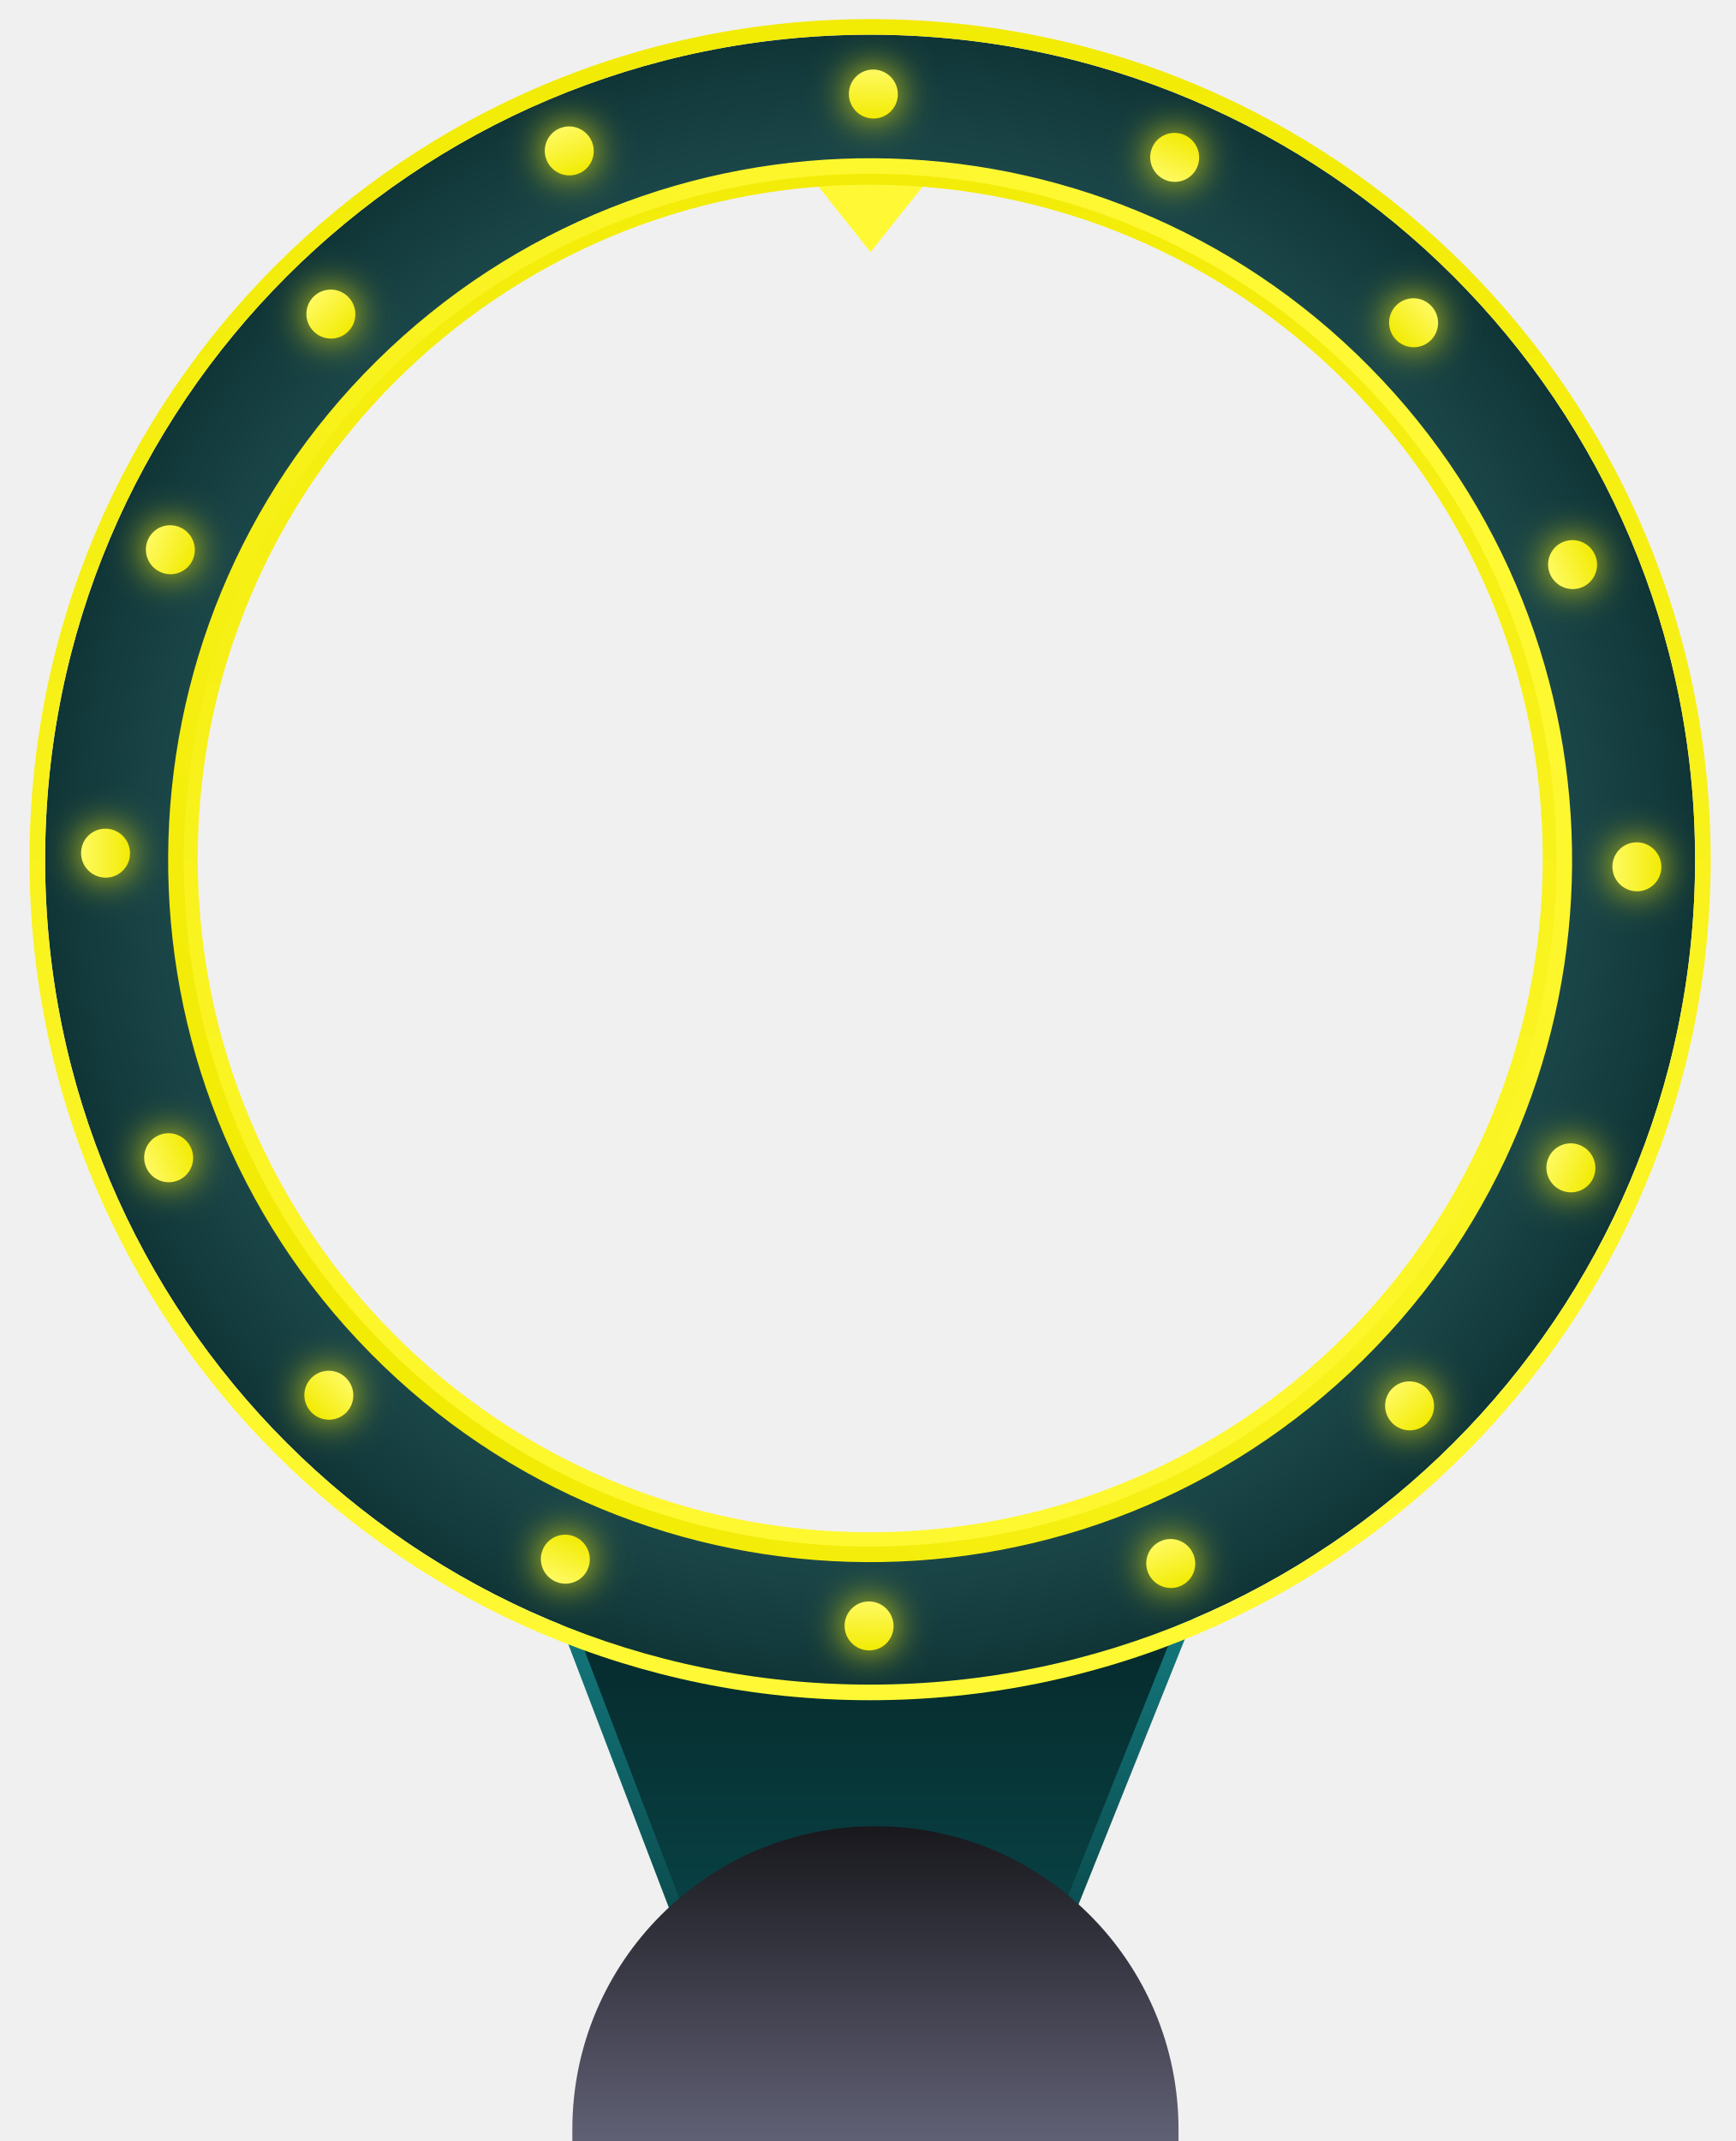
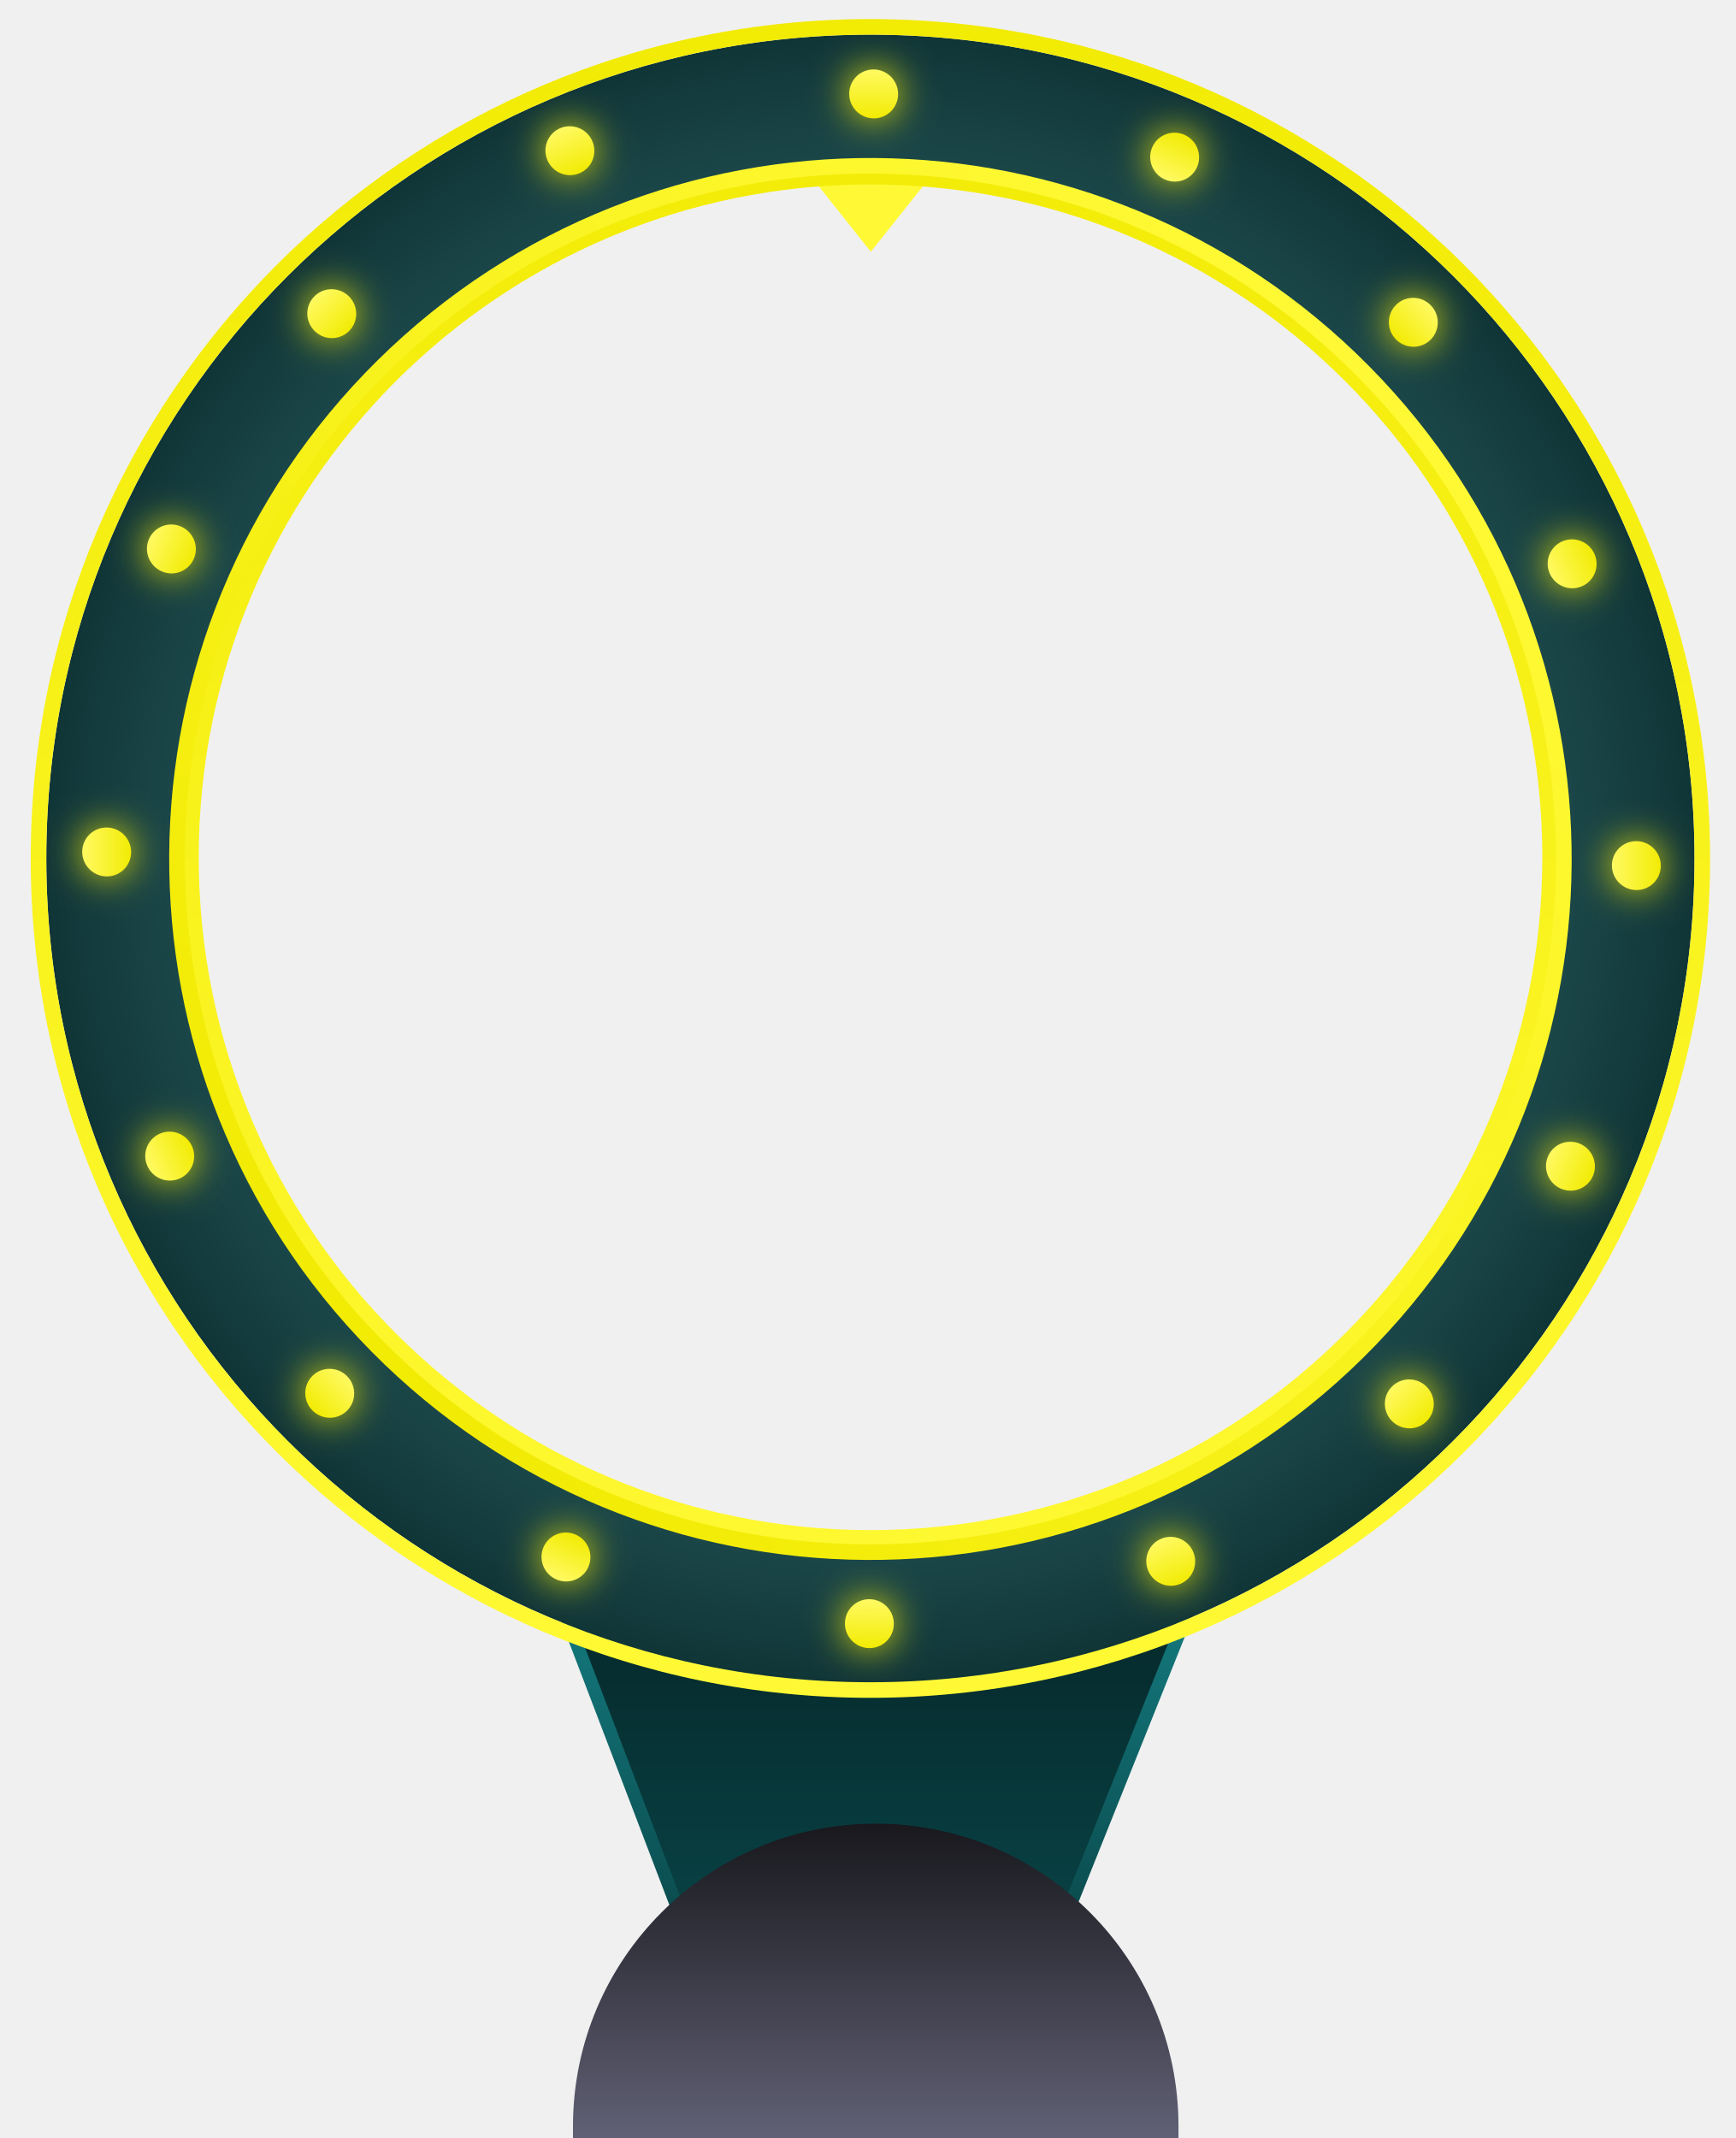
- <svg xmlns="http://www.w3.org/2000/svg" width="667" height="823" viewBox="0 0 667 823" fill="none">
-   <g clip-path="url(#clip0_1183_6294)">
-     <path d="M220.117 619.905H216.487L217.781 623.296L278.281 781.796L278.895 783.405H280.617H389.617H391.308L391.937 781.834L455.437 623.334L456.811 619.905H453.117H220.117Z" fill="url(#paint0_linear_1183_6294)" stroke="url(#paint1_linear_1183_6294)" stroke-width="5" />
-     <path d="M334.618 96.904L361.464 63.154H307.771L334.618 96.904Z" fill="#FFF935" />
-     <path d="M220 818.5C220 754.159 272.159 702 336.5 702V702C400.841 702 453 754.159 453 818.5V823.5H220V818.5Z" fill="url(#paint2_linear_1183_6294)" />
-     <mask id="path-4-outside-1_1183_6294" maskUnits="userSpaceOnUse" x="-123.032" y="-127.588" width="914.978" height="914.978" fill="black">
-       <rect fill="white" x="-123.032" y="-127.588" width="914.978" height="914.978" />
-       <path fill-rule="evenodd" clip-rule="evenodd" d="M651.563 330.453C651.563 505.588 509.588 647.563 334.453 647.563C159.318 647.563 17.343 505.588 17.343 330.453C17.343 155.318 159.318 13.343 334.453 13.343C509.588 13.343 651.563 155.318 651.563 330.453ZM599 330C599 476.356 480.58 595 334.5 595C188.421 595 70 476.356 70 330C70 183.645 188.421 65 334.5 65C480.58 65 599 183.645 599 330Z" />
+ <svg xmlns="http://www.w3.org/2000/svg" width="678" height="835" viewBox="0 0 678 835" fill="none">
+   <g clip-path="url(#clip0_1229_6079)">
+     <mask id="mask0_1229_6079" style="mask-type:luminance" maskUnits="userSpaceOnUse" x="0" y="0" width="678" height="835">
+       <path d="M677.483 0H0.483V835H677.483V0Z" fill="white" />
    </mask>
-     <path fill-rule="evenodd" clip-rule="evenodd" d="M651.563 330.453C651.563 505.588 509.588 647.563 334.453 647.563C159.318 647.563 17.343 505.588 17.343 330.453C17.343 155.318 159.318 13.343 334.453 13.343C509.588 13.343 651.563 155.318 651.563 330.453ZM599 330C599 476.356 480.58 595 334.5 595C188.421 595 70 476.356 70 330C70 183.645 188.421 65 334.5 65C480.58 65 599 183.645 599 330Z" fill="url(#paint3_radial_1183_6294)" />
-     <path d="M334.453 647.563L334.453 641.563L334.453 647.563ZM651.563 330.453L645.563 330.453L645.563 330.453L651.563 330.453ZM17.343 330.453L11.343 330.453V330.453L17.343 330.453ZM334.453 13.343L334.453 7.343L334.453 7.343L334.453 13.343ZM334.5 595L334.5 601L334.5 601L334.5 595ZM599 330L593 330V330L599 330ZM70 330L76 330L76 330L70 330ZM334.5 65L334.5 59L334.5 59L334.5 65ZM334.453 653.563C512.902 653.563 657.563 508.901 657.563 330.453L645.563 330.453C645.563 502.274 506.274 641.563 334.453 641.563L334.453 653.563ZM11.343 330.453C11.343 508.901 156.004 653.563 334.453 653.563L334.453 641.563C162.632 641.563 23.343 502.274 23.343 330.453L11.343 330.453ZM334.453 7.343C156.004 7.343 11.343 152.004 11.343 330.453L23.343 330.453C23.343 158.631 162.632 19.343 334.453 19.343L334.453 7.343ZM657.563 330.453C657.563 152.004 512.902 7.343 334.453 7.343L334.453 19.343C506.274 19.343 645.563 158.631 645.563 330.453L657.563 330.453ZM334.5 601C483.904 601 605 479.659 605 330L593 330C593 473.053 477.255 589 334.5 589L334.5 601ZM64 330C64 479.659 185.097 601 334.5 601L334.5 589C191.745 589 76 473.052 76 330L64 330ZM334.5 59C185.097 59 64 180.342 64 330L76 330C76 186.948 191.745 71 334.5 71L334.5 59ZM605 330C605 180.342 483.904 59 334.5 59L334.5 71C477.255 71 593 186.948 593 330L605 330Z" fill="url(#paint4_linear_1183_6294)" mask="url(#path-4-outside-1_1183_6294)" />
-     <g filter="url(#filter0_f_1183_6294)">
-       <ellipse cx="9.415" cy="9.411" rx="9.415" ry="9.411" transform="matrix(0.00279132 -0.999996 0.99996 0.00890914 619.751 342.531)" fill="url(#paint5_linear_1183_6294)" />
-       <ellipse cx="9.435" cy="9.391" rx="9.435" ry="9.391" transform="matrix(-0.393356 -0.919386 0.92092 -0.389751 599.534 229.369)" fill="url(#paint6_linear_1183_6294)" />
-       <ellipse cx="9.393" cy="9.433" rx="9.393" ry="9.433" transform="matrix(-0.400249 0.916406 0.914611 0.404334 598.956 436.496)" fill="url(#paint7_linear_1183_6294)" />
-       <ellipse cx="9.442" cy="9.384" rx="9.442" ry="9.384" transform="matrix(0.702826 0.711362 -0.711099 0.703092 543.398 110.751)" fill="url(#paint8_linear_1183_6294)" />
-       <ellipse cx="9.384" cy="9.442" rx="9.384" ry="9.442" transform="matrix(0.711099 -0.703092 0.702826 0.711362 528.51 540.291)" fill="url(#paint9_linear_1183_6294)" />
-       <ellipse cx="9.433" cy="9.393" rx="9.433" ry="9.393" transform="matrix(0.915433 0.402472 0.398367 -0.917226 439.145 65.3149)" fill="url(#paint10_linear_1183_6294)" />
-       <ellipse cx="9.391" cy="9.435" rx="9.391" ry="9.435" transform="matrix(0.921719 -0.387859 0.391485 0.920185 437.663 595.973)" fill="url(#paint11_linear_1183_6294)" />
-       <ellipse cx="9.411" cy="9.415" rx="9.411" ry="9.415" transform="matrix(0.99996 0.00890923 -0.0027914 0.999996 326.317 26.6501)" fill="url(#paint12_linear_1183_6294)" />
-       <ellipse cx="9.411" cy="9.415" rx="9.411" ry="9.415" transform="matrix(0.99996 0.00890923 -0.0027914 0.999996 324.673 615.508)" fill="url(#paint13_linear_1183_6294)" />
-       <ellipse cx="9.391" cy="9.435" rx="9.391" ry="9.435" transform="matrix(0.921719 -0.387859 0.391485 0.920185 206.464 52.9716)" fill="url(#paint14_linear_1183_6294)" />
-       <ellipse cx="9.433" cy="9.393" rx="9.433" ry="9.393" transform="matrix(0.915433 0.402472 0.398367 -0.917226 204.925 604.17)" fill="url(#paint15_linear_1183_6294)" />
-       <ellipse cx="9.442" cy="9.384" rx="9.442" ry="9.384" transform="matrix(0.702826 0.711362 -0.711099 0.703092 126.44 523.014)" fill="url(#paint16_linear_1183_6294)" />
-       <ellipse cx="9.384" cy="9.442" rx="9.384" ry="9.442" transform="matrix(0.711099 -0.703092 0.702826 0.711362 113.874 120.62)" fill="url(#paint17_linear_1183_6294)" />
-       <ellipse cx="9.393" cy="9.433" rx="9.393" ry="9.433" transform="matrix(-0.400249 0.916406 0.914611 0.404334 60.6108 198.89)" fill="url(#paint18_linear_1183_6294)" />
-       <ellipse cx="9.435" cy="9.391" rx="9.435" ry="9.391" transform="matrix(-0.393356 -0.919386 0.92092 -0.389751 59.8892 457.371)" fill="url(#paint19_linear_1183_6294)" />
-       <ellipse cx="9.415" cy="9.411" rx="9.415" ry="9.411" transform="matrix(0.00279132 -0.999996 0.99996 0.00890914 31.1343 337.286)" fill="url(#paint20_linear_1183_6294)" />
+     <g mask="url(#mask0_1229_6079)">
+       <path d="M223.9 628.944H220.216L221.529 632.384L282.936 793.195L283.559 794.828H285.307H395.941H397.658L398.296 793.234L462.748 632.423L464.143 628.944H460.393H223.9Z" fill="url(#paint0_linear_1229_6079)" stroke="url(#paint1_linear_1229_6079)" stroke-width="5.082" />
+       <path d="M340.118 98.317L367.366 64.075H312.868L340.118 98.317Z" fill="#FFF935" />
+       <path d="M223.782 830.434C223.782 765.155 276.723 712.236 342.028 712.236C407.334 712.236 460.275 765.155 460.275 830.434V835.507H223.782V830.434Z" fill="url(#paint2_linear_1229_6079)" />
+       <path fill-rule="evenodd" clip-rule="evenodd" d="M661.814 335.271C661.814 512.96 517.711 657.005 339.95 657.005C162.19 657.005 18.086 512.96 18.086 335.271C18.086 157.583 162.19 13.537 339.95 13.537C517.711 13.537 661.814 157.583 661.814 335.271ZM608.463 334.812C608.463 483.302 488.268 603.676 339.998 603.676C191.729 603.676 71.533 483.302 71.533 334.812C71.533 186.323 191.729 65.948 339.998 65.948C488.268 65.948 608.463 186.323 608.463 334.812Z" fill="url(#paint3_radial_1229_6079)" />
+       <mask id="mask1_1229_6079" style="mask-type:luminance" maskUnits="userSpaceOnUse" x="-125" y="-130" width="930" height="929">
+         <path d="M804.302 -129.448H-124.394V798.871H804.302V-129.448Z" fill="white" />
+         <path fill-rule="evenodd" clip-rule="evenodd" d="M661.814 335.271C661.814 512.96 517.711 657.005 339.95 657.005C162.19 657.005 18.086 512.96 18.086 335.271C18.086 157.583 162.19 13.537 339.95 13.537C517.711 13.537 661.814 157.583 661.814 335.271ZM608.463 334.812C608.463 483.302 488.268 603.676 339.998 603.676C191.729 603.676 71.533 483.302 71.533 334.812C71.533 186.323 191.729 65.948 339.998 65.948C488.268 65.948 608.463 186.323 608.463 334.812Z" fill="black" />
+       </mask>
+       <g mask="url(#mask1_1229_6079)">
+         <path d="M339.95 663.092C521.075 663.092 667.904 516.321 667.904 335.271H655.725C655.725 509.598 514.347 650.917 339.95 650.917V663.092ZM11.996 335.271C11.996 516.321 158.826 663.092 339.95 663.092V650.917C165.553 650.917 24.176 509.598 24.176 335.271H11.996ZM339.95 7.45C158.826 7.45 11.996 154.22 11.996 335.271H24.176C24.176 160.944 165.553 19.625 339.95 19.625V7.45ZM667.904 335.271C667.904 154.22 521.075 7.45 339.95 7.45V19.625C514.347 19.625 655.725 160.944 655.725 335.271H667.904ZM339.998 609.763C491.642 609.763 614.553 486.653 614.553 334.812H602.373C602.373 479.95 484.893 597.588 339.998 597.588V609.763ZM65.443 334.812C65.443 486.653 188.355 609.763 339.998 609.763V597.588C195.103 597.588 77.623 479.949 77.623 334.812H65.443ZM339.998 59.86C188.355 59.86 65.443 182.971 65.443 334.812H77.623C77.623 189.674 195.103 72.035 339.998 72.035V59.86ZM614.553 334.812C614.553 182.971 491.642 59.86 339.998 59.86V72.035C484.893 72.035 602.373 189.674 602.373 334.812H614.553Z" fill="url(#paint4_linear_1229_6079)" />
+       </g>
+       <g filter="url(#filter0_f_1229_6079)">
+         <path d="M648.657 338.143C648.672 332.868 644.407 328.553 639.131 328.506C633.856 328.459 629.567 332.698 629.553 337.973C629.538 343.249 633.803 347.563 639.078 347.61C644.354 347.657 648.642 343.419 648.657 338.143Z" fill="url(#paint5_linear_1229_6079)" />
+         <path d="M622.795 216.485C620.714 211.624 615.098 209.347 610.25 211.397C605.402 213.448 603.158 219.051 605.239 223.912C607.319 228.773 612.936 231.051 617.784 229C622.632 226.949 624.875 221.346 622.795 216.485Z" fill="url(#paint6_linear_1229_6079)" />
+         <path d="M622.117 459.333C620.009 464.157 614.38 466.335 609.544 464.197C604.708 462.06 602.496 456.418 604.603 451.594C606.711 446.771 612.34 444.593 617.176 446.73C622.012 448.867 624.225 454.51 622.117 459.333Z" fill="url(#paint7_linear_1229_6079)" />
+         <path d="M545.217 132.569C548.937 136.332 554.985 136.386 558.726 132.689C562.467 128.992 562.484 122.944 558.764 119.18C555.044 115.417 548.996 115.363 545.255 119.06C541.514 122.757 541.497 128.805 545.217 132.569Z" fill="url(#paint8_linear_1229_6079)" />
+         <path d="M557.161 555.104C560.902 551.407 560.918 545.359 557.198 541.595C553.479 537.831 547.43 537.777 543.69 541.475C539.949 545.172 539.932 551.22 543.652 554.983C547.372 558.747 553.42 558.801 557.161 555.104Z" fill="url(#paint9_linear_1229_6079)" />
+         <path d="M462.573 52.636C467.414 54.763 469.637 60.401 467.54 65.229C465.442 70.057 459.818 72.246 454.977 70.119C450.136 67.992 447.913 62.353 450.011 57.526C452.108 52.698 457.733 50.509 462.573 52.636Z" fill="url(#paint10_linear_1229_6079)" />
+         <path d="M460.992 618.585C465.844 616.544 468.099 610.946 466.028 606.081C463.958 601.216 458.346 598.926 453.494 600.967C448.641 603.008 446.387 608.607 448.457 613.472C450.528 618.337 456.14 620.626 460.992 618.585Z" fill="url(#paint11_linear_1229_6079)" />
+         <path d="M341.191 46.228C346.467 46.275 350.755 42.037 350.77 36.761C350.785 31.486 346.52 27.171 341.245 27.124C335.969 27.077 331.68 31.315 331.666 36.591C331.651 41.866 335.916 46.181 341.191 46.228Z" fill="url(#paint12_linear_1229_6079)" />
+         <path d="M339.522 643.672C344.798 643.719 349.086 639.48 349.101 634.205C349.116 628.929 344.851 624.615 339.576 624.568C334.3 624.521 330.011 628.759 329.997 634.035C329.982 639.31 334.247 643.625 339.522 643.672Z" fill="url(#paint13_linear_1229_6079)" />
+         <path d="M226.326 67.666C231.179 65.625 233.434 60.027 231.363 55.162C229.292 50.297 223.68 48.008 218.828 50.048C213.976 52.09 211.721 57.688 213.792 62.553C215.862 67.418 221.474 69.707 226.326 67.666Z" fill="url(#paint14_linear_1229_6079)" />
+         <path d="M224.841 599.348C229.682 601.475 231.905 607.113 229.808 611.941C227.71 616.769 222.086 618.958 217.245 616.831C212.405 614.704 210.181 609.065 212.279 604.238C214.376 599.41 220.001 597.221 224.841 599.348Z" fill="url(#paint15_linear_1229_6079)" />
+         <path d="M122.008 550.843C125.728 554.607 131.776 554.66 135.517 550.963C139.258 547.266 139.275 541.218 135.555 537.454C131.835 533.691 125.787 533.637 122.046 537.334C118.305 541.031 118.288 547.079 122.008 550.843Z" fill="url(#paint16_linear_1229_6079)" />
+         <path d="M136.309 129.314C140.049 125.616 140.066 119.568 136.346 115.805C132.627 112.041 126.578 111.987 122.838 115.684C119.097 119.382 119.08 125.43 122.8 129.193C126.52 132.957 132.568 133.011 136.309 129.314Z" fill="url(#paint17_linear_1229_6079)" />
+         <path d="M75.701 218.263C73.593 223.086 67.964 225.264 63.128 223.127C58.291 220.99 56.079 215.347 58.187 210.524C60.294 205.7 65.924 203.522 70.76 205.66C75.596 207.797 77.808 213.439 75.701 218.263Z" fill="url(#paint18_linear_1229_6079)" />
+         <path d="M75.059 447.812C72.979 442.951 67.362 440.673 62.514 442.724C57.666 444.775 55.423 450.378 57.503 455.239C59.584 460.099 65.201 462.377 70.049 460.326C74.896 458.275 77.14 452.672 75.059 447.812Z" fill="url(#paint19_linear_1229_6079)" />
+         <path d="M51.215 332.822C51.23 327.546 46.965 323.231 41.69 323.184C36.414 323.138 32.126 327.376 32.111 332.652C32.096 337.927 36.361 342.242 41.637 342.289C46.912 342.336 51.201 338.097 51.215 332.822Z" fill="url(#paint20_linear_1229_6079)" />
+       </g>
+       <path d="M648.657 338.143C648.672 332.868 644.407 328.553 639.132 328.506C633.856 328.459 629.568 332.698 629.553 337.973C629.538 343.249 633.803 347.563 639.078 347.61C644.354 347.657 648.643 343.419 648.657 338.143Z" fill="url(#paint21_linear_1229_6079)" />
+       <path d="M622.794 216.485C620.714 211.624 615.097 209.347 610.249 211.397C605.401 213.448 603.158 219.051 605.238 223.912C607.319 228.773 612.935 231.051 617.783 229C622.631 226.949 624.875 221.346 622.794 216.485Z" fill="url(#paint22_linear_1229_6079)" />
+       <path d="M622.117 459.333C620.009 464.157 614.38 466.335 609.544 464.197C604.707 462.06 602.495 456.418 604.603 451.594C606.71 446.771 612.34 444.593 617.176 446.73C622.012 448.867 624.224 454.51 622.117 459.333Z" fill="url(#paint23_linear_1229_6079)" />
+       <path d="M545.217 132.569C548.937 136.332 554.985 136.386 558.726 132.689C562.467 128.992 562.484 122.944 558.764 119.18C555.044 115.417 548.996 115.363 545.255 119.06C541.514 122.757 541.497 128.805 545.217 132.569Z" fill="url(#paint24_linear_1229_6079)" />
+       <path d="M557.161 555.104C560.902 551.407 560.919 545.359 557.199 541.595C553.479 537.831 547.431 537.777 543.69 541.475C539.949 545.172 539.933 551.22 543.653 554.983C547.372 558.747 553.421 558.801 557.161 555.104Z" fill="url(#paint25_linear_1229_6079)" />
+       <path d="M462.572 52.636C467.413 54.763 469.636 60.402 467.539 65.229C465.441 70.057 459.817 72.246 454.976 70.119C450.135 67.992 447.912 62.354 450.01 57.526C452.107 52.698 457.732 50.509 462.572 52.636Z" fill="url(#paint26_linear_1229_6079)" />
+       <path d="M460.992 618.585C465.844 616.544 468.099 610.946 466.028 606.081C463.958 601.216 458.346 598.926 453.494 600.967C448.641 603.008 446.387 608.607 448.457 613.472C450.528 618.337 456.14 620.626 460.992 618.585Z" fill="url(#paint27_linear_1229_6079)" />
+       <path d="M341.192 46.228C346.467 46.275 350.756 42.037 350.77 36.761C350.785 31.486 346.52 27.171 341.245 27.124C335.97 27.077 331.681 31.316 331.666 36.591C331.651 41.867 335.916 46.181 341.192 46.228Z" fill="url(#paint28_linear_1229_6079)" />
+       <path d="M339.523 643.672C344.798 643.719 349.087 639.48 349.102 634.205C349.116 628.929 344.852 624.615 339.576 624.568C334.301 624.521 330.012 628.759 329.997 634.035C329.983 639.31 334.247 643.625 339.523 643.672Z" fill="url(#paint29_linear_1229_6079)" />
+       <path d="M226.326 67.666C231.179 65.625 233.434 60.027 231.363 55.162C229.292 50.297 223.68 48.008 218.828 50.048C213.976 52.09 211.721 57.688 213.792 62.553C215.862 67.418 221.474 69.707 226.326 67.666Z" fill="url(#paint30_linear_1229_6079)" />
+       <path d="M224.841 599.348C229.682 601.475 231.905 607.113 229.808 611.941C227.71 616.769 222.086 618.958 217.245 616.831C212.405 614.704 210.181 609.066 212.279 604.238C214.376 599.41 220.001 597.221 224.841 599.348Z" fill="url(#paint31_linear_1229_6079)" />
+       <path d="M122.008 550.843C125.728 554.607 131.776 554.66 135.517 550.963C139.257 547.266 139.274 541.218 135.554 537.454C131.834 533.691 125.786 533.637 122.046 537.334C118.305 541.031 118.288 547.079 122.008 550.843Z" fill="url(#paint32_linear_1229_6079)" />
+       <path d="M136.309 129.314C140.049 125.617 140.066 119.568 136.346 115.805C132.627 112.041 126.578 111.987 122.838 115.685C119.097 119.382 119.08 125.43 122.8 129.193C126.52 132.957 132.568 133.011 136.309 129.314Z" fill="url(#paint33_linear_1229_6079)" />
+       <path d="M75.7 218.263C73.593 223.086 67.963 225.264 63.127 223.127C58.291 220.99 56.079 215.347 58.186 210.524C60.294 205.7 65.923 203.523 70.759 205.66C75.596 207.797 77.808 213.44 75.7 218.263Z" fill="url(#paint34_linear_1229_6079)" />
+       <path d="M75.059 447.812C72.978 442.951 67.362 440.673 62.514 442.724C57.666 444.775 55.422 450.378 57.503 455.239C59.583 460.099 65.2 462.377 70.048 460.326C74.896 458.275 77.139 452.672 75.059 447.812Z" fill="url(#paint35_linear_1229_6079)" />
+       <path d="M51.215 332.822C51.23 327.546 46.965 323.232 41.69 323.185C36.414 323.138 32.125 327.376 32.111 332.652C32.096 337.927 36.361 342.242 41.636 342.289C46.912 342.336 51.2 338.097 51.215 332.822Z" fill="url(#paint36_linear_1229_6079)" />
+       <path d="M149.666 142.841C256.099 37.788 427.576 38.871 532.671 145.261C637.767 251.65 636.682 423.058 530.25 528.111C423.817 633.163 252.34 632.08 147.245 525.691C42.149 419.301 43.233 247.893 149.666 142.841Z" stroke="url(#paint37_linear_1229_6079)" stroke-width="6.098" />
    </g>
-     <ellipse cx="9.415" cy="9.411" rx="9.415" ry="9.411" transform="matrix(0.00279132 -0.999996 0.99996 0.00890914 619.751 342.531)" fill="url(#paint21_linear_1183_6294)" />
-     <ellipse cx="9.435" cy="9.391" rx="9.435" ry="9.391" transform="matrix(-0.393356 -0.919386 0.92092 -0.389751 599.534 229.369)" fill="url(#paint22_linear_1183_6294)" />
-     <ellipse cx="9.393" cy="9.433" rx="9.393" ry="9.433" transform="matrix(-0.400249 0.916406 0.914611 0.404334 598.956 436.496)" fill="url(#paint23_linear_1183_6294)" />
-     <ellipse cx="9.442" cy="9.384" rx="9.442" ry="9.384" transform="matrix(0.702826 0.711362 -0.711099 0.703092 543.398 110.751)" fill="url(#paint24_linear_1183_6294)" />
-     <ellipse cx="9.384" cy="9.442" rx="9.384" ry="9.442" transform="matrix(0.711099 -0.703092 0.702826 0.711362 528.51 540.291)" fill="url(#paint25_linear_1183_6294)" />
-     <ellipse cx="9.433" cy="9.393" rx="9.433" ry="9.393" transform="matrix(0.915433 0.402472 0.398367 -0.917226 439.145 65.3149)" fill="url(#paint26_linear_1183_6294)" />
-     <ellipse cx="9.391" cy="9.435" rx="9.391" ry="9.435" transform="matrix(0.921719 -0.387859 0.391485 0.920185 437.663 595.973)" fill="url(#paint27_linear_1183_6294)" />
-     <ellipse cx="9.411" cy="9.415" rx="9.411" ry="9.415" transform="matrix(0.99996 0.00890923 -0.0027914 0.999996 326.317 26.6501)" fill="url(#paint28_linear_1183_6294)" />
-     <ellipse cx="9.411" cy="9.415" rx="9.411" ry="9.415" transform="matrix(0.99996 0.00890923 -0.0027914 0.999996 324.673 615.508)" fill="url(#paint29_linear_1183_6294)" />
-     <ellipse cx="9.391" cy="9.435" rx="9.391" ry="9.435" transform="matrix(0.921719 -0.387859 0.391485 0.920185 206.464 52.9716)" fill="url(#paint30_linear_1183_6294)" />
-     <ellipse cx="9.433" cy="9.393" rx="9.433" ry="9.393" transform="matrix(0.915433 0.402472 0.398367 -0.917226 204.925 604.17)" fill="url(#paint31_linear_1183_6294)" />
-     <ellipse cx="9.442" cy="9.384" rx="9.442" ry="9.384" transform="matrix(0.702826 0.711362 -0.711099 0.703092 126.44 523.014)" fill="url(#paint32_linear_1183_6294)" />
-     <ellipse cx="9.384" cy="9.442" rx="9.384" ry="9.442" transform="matrix(0.711099 -0.703092 0.702826 0.711362 113.874 120.62)" fill="url(#paint33_linear_1183_6294)" />
-     <ellipse cx="9.393" cy="9.433" rx="9.393" ry="9.433" transform="matrix(-0.400249 0.916406 0.914611 0.404334 60.6108 198.89)" fill="url(#paint34_linear_1183_6294)" />
-     <ellipse cx="9.435" cy="9.391" rx="9.435" ry="9.391" transform="matrix(-0.393356 -0.919386 0.92092 -0.389751 59.8892 457.371)" fill="url(#paint35_linear_1183_6294)" />
-     <ellipse cx="9.415" cy="9.411" rx="9.415" ry="9.411" transform="matrix(0.00279132 -0.999996 0.99996 0.00890914 31.1343 337.286)" fill="url(#paint36_linear_1183_6294)" />
-     <path d="M146.979 140.788C251.84 37.245 420.784 38.313 524.327 143.173C627.87 248.034 626.802 416.978 521.942 520.521C417.081 624.064 248.137 622.996 144.594 518.136C41.051 413.275 42.119 244.331 146.979 140.788Z" stroke="url(#paint37_linear_1183_6294)" stroke-width="6" />
  </g>
  <defs>
-     <filter id="filter0_f_1183_6294" x="16.522" y="12.095" width="636.718" height="636.967" filterUnits="userSpaceOnUse" color-interpolation-filters="sRGB">
+     <filter id="filter0_f_1229_6079" x="17.232" y="12.244" width="646.304" height="646.307" filterUnits="userSpaceOnUse" color-interpolation-filters="sRGB">
      <feFlood flood-opacity="0" result="BackgroundImageFix" />
      <feBlend mode="normal" in="SourceGraphic" in2="BackgroundImageFix" result="shape" />
-       <feGaussianBlur stdDeviation="7.32" result="effect1_foregroundBlur_1183_6294" />
+       <feGaussianBlur stdDeviation="7.44" result="effect1_foregroundBlur_1229_6079" />
    </filter>
-     <linearGradient id="paint0_linear_1183_6294" x1="336.617" y1="622.405" x2="336.617" y2="780.905" gradientUnits="userSpaceOnUse">
+     <linearGradient id="paint0_linear_1229_6079" x1="342.147" y1="631.48" x2="342.147" y2="792.291" gradientUnits="userSpaceOnUse">
      <stop stop-color="#06292B" />
      <stop offset="1" stop-color="#094B4E" />
    </linearGradient>
-     <linearGradient id="paint1_linear_1183_6294" x1="336.617" y1="622.405" x2="336.617" y2="780.905" gradientUnits="userSpaceOnUse">
+     <linearGradient id="paint1_linear_1229_6079" x1="342.147" y1="631.48" x2="342.147" y2="792.291" gradientUnits="userSpaceOnUse">
      <stop stop-color="#13787C" />
      <stop offset="1" stop-color="#083B3D" />
    </linearGradient>
-     <linearGradient id="paint2_linear_1183_6294" x1="336.5" y1="702" x2="336.5" y2="875" gradientUnits="userSpaceOnUse">
+     <linearGradient id="paint2_linear_1229_6079" x1="342.028" y1="712.236" x2="342.028" y2="887.758" gradientUnits="userSpaceOnUse">
      <stop stop-color="#18181D" />
      <stop offset="0.8" stop-color="#6B6B82" />
    </linearGradient>
-     <radialGradient id="paint3_radial_1183_6294" cx="0" cy="0" r="1" gradientUnits="userSpaceOnUse" gradientTransform="translate(334.453 330.453) rotate(90) scale(317.11)">
+     <radialGradient id="paint3_radial_1229_6079" cx="0" cy="0" r="1" gradientUnits="userSpaceOnUse" gradientTransform="translate(339.95 335.271) rotate(90) scale(321.734 321.864)">
      <stop stop-color="#58A8AB" />
      <stop offset="1" stop-color="#103537" />
    </radialGradient>
-     <linearGradient id="paint4_linear_1183_6294" x1="334.453" y1="13.342" x2="334.453" y2="647.562" gradientUnits="userSpaceOnUse">
+     <linearGradient id="paint4_linear_1229_6079" x1="339.95" y1="13.537" x2="339.95" y2="657.004" gradientUnits="userSpaceOnUse">
      <stop stop-color="#F2EB04" />
      <stop offset="1" stop-color="#FFF935" />
    </linearGradient>
-     <linearGradient id="paint5_linear_1183_6294" x1="9.415" y1="0" x2="9.415" y2="18.823" gradientUnits="userSpaceOnUse">
-       <stop stop-color="#F2EB04" />
-       <stop offset="1" stop-color="#F2EB04" />
-     </linearGradient>
-     <linearGradient id="paint6_linear_1183_6294" x1="9.435" y1="0" x2="9.435" y2="18.782" gradientUnits="userSpaceOnUse">
-       <stop stop-color="#F2EB04" />
-       <stop offset="1" stop-color="#F2EB04" />
-     </linearGradient>
-     <linearGradient id="paint7_linear_1183_6294" x1="9.393" y1="0" x2="9.393" y2="18.866" gradientUnits="userSpaceOnUse">
-       <stop stop-color="#F2EB04" />
-       <stop offset="1" stop-color="#F2EB04" />
-     </linearGradient>
-     <linearGradient id="paint8_linear_1183_6294" x1="9.442" y1="0" x2="9.442" y2="18.769" gradientUnits="userSpaceOnUse">
-       <stop stop-color="#F2EB04" />
-       <stop offset="1" stop-color="#F2EB04" />
-     </linearGradient>
-     <linearGradient id="paint9_linear_1183_6294" x1="9.384" y1="0" x2="9.384" y2="18.884" gradientUnits="userSpaceOnUse">
-       <stop stop-color="#F2EB04" />
-       <stop offset="1" stop-color="#F2EB04" />
-     </linearGradient>
-     <linearGradient id="paint10_linear_1183_6294" x1="9.433" y1="0" x2="9.433" y2="18.787" gradientUnits="userSpaceOnUse">
-       <stop stop-color="#F2EB04" />
-       <stop offset="1" stop-color="#F2EB04" />
-     </linearGradient>
-     <linearGradient id="paint11_linear_1183_6294" x1="9.391" y1="0" x2="9.391" y2="18.87" gradientUnits="userSpaceOnUse">
-       <stop stop-color="#F2EB04" />
-       <stop offset="1" stop-color="#F2EB04" />
-     </linearGradient>
-     <linearGradient id="paint12_linear_1183_6294" x1="9.411" y1="0" x2="9.411" y2="18.83" gradientUnits="userSpaceOnUse">
-       <stop stop-color="#F2EB04" />
-       <stop offset="1" stop-color="#F2EB04" />
-     </linearGradient>
-     <linearGradient id="paint13_linear_1183_6294" x1="9.411" y1="0" x2="9.411" y2="18.83" gradientUnits="userSpaceOnUse">
-       <stop stop-color="#F2EB04" />
-       <stop offset="1" stop-color="#F2EB04" />
-     </linearGradient>
-     <linearGradient id="paint14_linear_1183_6294" x1="9.391" y1="0" x2="9.391" y2="18.87" gradientUnits="userSpaceOnUse">
-       <stop stop-color="#F2EB04" />
-       <stop offset="1" stop-color="#F2EB04" />
-     </linearGradient>
-     <linearGradient id="paint15_linear_1183_6294" x1="9.433" y1="0" x2="9.433" y2="18.787" gradientUnits="userSpaceOnUse">
-       <stop stop-color="#F2EB04" />
-       <stop offset="1" stop-color="#F2EB04" />
-     </linearGradient>
-     <linearGradient id="paint16_linear_1183_6294" x1="9.442" y1="0" x2="9.442" y2="18.769" gradientUnits="userSpaceOnUse">
-       <stop stop-color="#F2EB04" />
-       <stop offset="1" stop-color="#F2EB04" />
-     </linearGradient>
-     <linearGradient id="paint17_linear_1183_6294" x1="9.384" y1="0" x2="9.384" y2="18.884" gradientUnits="userSpaceOnUse">
-       <stop stop-color="#F2EB04" />
-       <stop offset="1" stop-color="#F2EB04" />
-     </linearGradient>
-     <linearGradient id="paint18_linear_1183_6294" x1="9.393" y1="0" x2="9.393" y2="18.866" gradientUnits="userSpaceOnUse">
-       <stop stop-color="#F2EB04" />
-       <stop offset="1" stop-color="#F2EB04" />
-     </linearGradient>
-     <linearGradient id="paint19_linear_1183_6294" x1="9.435" y1="0" x2="9.435" y2="18.782" gradientUnits="userSpaceOnUse">
-       <stop stop-color="#F2EB04" />
-       <stop offset="1" stop-color="#F2EB04" />
-     </linearGradient>
-     <linearGradient id="paint20_linear_1183_6294" x1="9.415" y1="0" x2="9.415" y2="18.823" gradientUnits="userSpaceOnUse">
-       <stop stop-color="#F2EB04" />
-       <stop offset="1" stop-color="#F2EB04" />
-     </linearGradient>
-     <linearGradient id="paint21_linear_1183_6294" x1="9.415" y1="0" x2="9.415" y2="18.823" gradientUnits="userSpaceOnUse">
-       <stop stop-color="#FFFA62" />
-       <stop offset="1" stop-color="#F2EB04" />
-     </linearGradient>
-     <linearGradient id="paint22_linear_1183_6294" x1="9.435" y1="0" x2="9.435" y2="18.782" gradientUnits="userSpaceOnUse">
-       <stop stop-color="#FFFA62" />
-       <stop offset="1" stop-color="#F2EB04" />
-     </linearGradient>
-     <linearGradient id="paint23_linear_1183_6294" x1="9.393" y1="0" x2="9.393" y2="18.866" gradientUnits="userSpaceOnUse">
-       <stop stop-color="#FFFA62" />
-       <stop offset="1" stop-color="#F2EB04" />
-     </linearGradient>
-     <linearGradient id="paint24_linear_1183_6294" x1="9.442" y1="0" x2="9.442" y2="18.769" gradientUnits="userSpaceOnUse">
-       <stop stop-color="#FFFA62" />
-       <stop offset="1" stop-color="#F2EB04" />
-     </linearGradient>
-     <linearGradient id="paint25_linear_1183_6294" x1="9.384" y1="0" x2="9.384" y2="18.884" gradientUnits="userSpaceOnUse">
-       <stop stop-color="#FFFA62" />
-       <stop offset="1" stop-color="#F2EB04" />
-     </linearGradient>
-     <linearGradient id="paint26_linear_1183_6294" x1="9.433" y1="0" x2="9.433" y2="18.787" gradientUnits="userSpaceOnUse">
-       <stop stop-color="#FFFA62" />
-       <stop offset="1" stop-color="#F2EB04" />
-     </linearGradient>
-     <linearGradient id="paint27_linear_1183_6294" x1="9.391" y1="0" x2="9.391" y2="18.87" gradientUnits="userSpaceOnUse">
-       <stop stop-color="#FFFA62" />
-       <stop offset="1" stop-color="#F2EB04" />
-     </linearGradient>
-     <linearGradient id="paint28_linear_1183_6294" x1="9.411" y1="0" x2="9.411" y2="18.83" gradientUnits="userSpaceOnUse">
-       <stop stop-color="#FFFA62" />
-       <stop offset="1" stop-color="#F2EB04" />
-     </linearGradient>
-     <linearGradient id="paint29_linear_1183_6294" x1="9.411" y1="0" x2="9.411" y2="18.83" gradientUnits="userSpaceOnUse">
-       <stop stop-color="#FFFA62" />
-       <stop offset="1" stop-color="#F2EB04" />
-     </linearGradient>
-     <linearGradient id="paint30_linear_1183_6294" x1="9.391" y1="0" x2="9.391" y2="18.87" gradientUnits="userSpaceOnUse">
-       <stop stop-color="#FFFA62" />
-       <stop offset="1" stop-color="#F2EB04" />
-     </linearGradient>
-     <linearGradient id="paint31_linear_1183_6294" x1="9.433" y1="0" x2="9.433" y2="18.787" gradientUnits="userSpaceOnUse">
-       <stop stop-color="#FFFA62" />
-       <stop offset="1" stop-color="#F2EB04" />
-     </linearGradient>
-     <linearGradient id="paint32_linear_1183_6294" x1="9.442" y1="0" x2="9.442" y2="18.769" gradientUnits="userSpaceOnUse">
-       <stop stop-color="#FFFA62" />
-       <stop offset="1" stop-color="#F2EB04" />
-     </linearGradient>
-     <linearGradient id="paint33_linear_1183_6294" x1="9.384" y1="0" x2="9.384" y2="18.884" gradientUnits="userSpaceOnUse">
-       <stop stop-color="#FFFA62" />
-       <stop offset="1" stop-color="#F2EB04" />
-     </linearGradient>
-     <linearGradient id="paint34_linear_1183_6294" x1="9.393" y1="0" x2="9.393" y2="18.866" gradientUnits="userSpaceOnUse">
-       <stop stop-color="#FFFA62" />
-       <stop offset="1" stop-color="#F2EB04" />
-     </linearGradient>
-     <linearGradient id="paint35_linear_1183_6294" x1="9.435" y1="0" x2="9.435" y2="18.782" gradientUnits="userSpaceOnUse">
-       <stop stop-color="#FFFA62" />
-       <stop offset="1" stop-color="#F2EB04" />
-     </linearGradient>
-     <linearGradient id="paint36_linear_1183_6294" x1="9.415" y1="0" x2="9.415" y2="18.823" gradientUnits="userSpaceOnUse">
-       <stop stop-color="#FFFA62" />
-       <stop offset="1" stop-color="#F2EB04" />
-     </linearGradient>
-     <linearGradient id="paint37_linear_1183_6294" x1="142.459" y1="520.244" x2="526.462" y2="141.065" gradientUnits="userSpaceOnUse">
+     <linearGradient id="paint5_linear_1229_6079" x1="629.553" y1="337.973" x2="648.657" y2="338.027" gradientUnits="userSpaceOnUse">
+       <stop stop-color="#F2EB04" />
+       <stop offset="1" stop-color="#F2EB04" />
+     </linearGradient>
+     <linearGradient id="paint6_linear_1229_6079" x1="605.239" y1="223.912" x2="622.763" y2="216.411" gradientUnits="userSpaceOnUse">
+       <stop stop-color="#F2EB04" />
+       <stop offset="1" stop-color="#F2EB04" />
+     </linearGradient>
+     <linearGradient id="paint7_linear_1229_6079" x1="604.603" y1="451.594" x2="622.149" y2="459.26" gradientUnits="userSpaceOnUse">
+       <stop stop-color="#F2EB04" />
+       <stop offset="1" stop-color="#F2EB04" />
+     </linearGradient>
+     <linearGradient id="paint8_linear_1229_6079" x1="558.764" y1="119.18" x2="545.218" y2="132.569" gradientUnits="userSpaceOnUse">
+       <stop stop-color="#F2EB04" />
+       <stop offset="1" stop-color="#F2EB04" />
+     </linearGradient>
+     <linearGradient id="paint9_linear_1229_6079" x1="543.69" y1="541.475" x2="557.16" y2="555.104" gradientUnits="userSpaceOnUse">
+       <stop stop-color="#F2EB04" />
+       <stop offset="1" stop-color="#F2EB04" />
+     </linearGradient>
+     <linearGradient id="paint10_linear_1229_6079" x1="454.977" y1="70.119" x2="462.646" y2="52.668" gradientUnits="userSpaceOnUse">
+       <stop stop-color="#F2EB04" />
+       <stop offset="1" stop-color="#F2EB04" />
+     </linearGradient>
+     <linearGradient id="paint11_linear_1229_6079" x1="453.494" y1="600.967" x2="460.917" y2="618.616" gradientUnits="userSpaceOnUse">
+       <stop stop-color="#F2EB04" />
+       <stop offset="1" stop-color="#F2EB04" />
+     </linearGradient>
+     <linearGradient id="paint12_linear_1229_6079" x1="341.245" y1="27.124" x2="341.074" y2="46.227" gradientUnits="userSpaceOnUse">
+       <stop stop-color="#F2EB04" />
+       <stop offset="1" stop-color="#F2EB04" />
+     </linearGradient>
+     <linearGradient id="paint13_linear_1229_6079" x1="339.576" y1="624.568" x2="339.405" y2="643.671" gradientUnits="userSpaceOnUse">
+       <stop stop-color="#F2EB04" />
+       <stop offset="1" stop-color="#F2EB04" />
+     </linearGradient>
+     <linearGradient id="paint14_linear_1229_6079" x1="218.828" y1="50.048" x2="226.252" y2="67.697" gradientUnits="userSpaceOnUse">
+       <stop stop-color="#F2EB04" />
+       <stop offset="1" stop-color="#F2EB04" />
+     </linearGradient>
+     <linearGradient id="paint15_linear_1229_6079" x1="217.245" y1="616.831" x2="224.914" y2="599.38" gradientUnits="userSpaceOnUse">
+       <stop stop-color="#F2EB04" />
+       <stop offset="1" stop-color="#F2EB04" />
+     </linearGradient>
+     <linearGradient id="paint16_linear_1229_6079" x1="135.555" y1="537.454" x2="122.009" y2="550.843" gradientUnits="userSpaceOnUse">
+       <stop stop-color="#F2EB04" />
+       <stop offset="1" stop-color="#F2EB04" />
+     </linearGradient>
+     <linearGradient id="paint17_linear_1229_6079" x1="122.838" y1="115.684" x2="136.308" y2="129.314" gradientUnits="userSpaceOnUse">
+       <stop stop-color="#F2EB04" />
+       <stop offset="1" stop-color="#F2EB04" />
+     </linearGradient>
+     <linearGradient id="paint18_linear_1229_6079" x1="58.187" y1="210.524" x2="75.732" y2="218.19" gradientUnits="userSpaceOnUse">
+       <stop stop-color="#F2EB04" />
+       <stop offset="1" stop-color="#F2EB04" />
+     </linearGradient>
+     <linearGradient id="paint19_linear_1229_6079" x1="57.503" y1="455.239" x2="75.028" y2="447.738" gradientUnits="userSpaceOnUse">
+       <stop stop-color="#F2EB04" />
+       <stop offset="1" stop-color="#F2EB04" />
+     </linearGradient>
+     <linearGradient id="paint20_linear_1229_6079" x1="32.111" y1="332.652" x2="51.216" y2="332.705" gradientUnits="userSpaceOnUse">
+       <stop stop-color="#F2EB04" />
+       <stop offset="1" stop-color="#F2EB04" />
+     </linearGradient>
+     <linearGradient id="paint21_linear_1229_6079" x1="629.553" y1="337.973" x2="648.658" y2="338.027" gradientUnits="userSpaceOnUse">
+       <stop stop-color="#FFFA62" />
+       <stop offset="1" stop-color="#F2EB04" />
+     </linearGradient>
+     <linearGradient id="paint22_linear_1229_6079" x1="605.238" y1="223.912" x2="622.763" y2="216.411" gradientUnits="userSpaceOnUse">
+       <stop stop-color="#FFFA62" />
+       <stop offset="1" stop-color="#F2EB04" />
+     </linearGradient>
+     <linearGradient id="paint23_linear_1229_6079" x1="604.603" y1="451.594" x2="622.148" y2="459.26" gradientUnits="userSpaceOnUse">
+       <stop stop-color="#FFFA62" />
+       <stop offset="1" stop-color="#F2EB04" />
+     </linearGradient>
+     <linearGradient id="paint24_linear_1229_6079" x1="558.764" y1="119.18" x2="545.218" y2="132.569" gradientUnits="userSpaceOnUse">
+       <stop stop-color="#FFFA62" />
+       <stop offset="1" stop-color="#F2EB04" />
+     </linearGradient>
+     <linearGradient id="paint25_linear_1229_6079" x1="543.69" y1="541.475" x2="557.161" y2="555.104" gradientUnits="userSpaceOnUse">
+       <stop stop-color="#FFFA62" />
+       <stop offset="1" stop-color="#F2EB04" />
+     </linearGradient>
+     <linearGradient id="paint26_linear_1229_6079" x1="454.976" y1="70.119" x2="462.645" y2="52.668" gradientUnits="userSpaceOnUse">
+       <stop stop-color="#FFFA62" />
+       <stop offset="1" stop-color="#F2EB04" />
+     </linearGradient>
+     <linearGradient id="paint27_linear_1229_6079" x1="453.494" y1="600.967" x2="460.917" y2="618.616" gradientUnits="userSpaceOnUse">
+       <stop stop-color="#FFFA62" />
+       <stop offset="1" stop-color="#F2EB04" />
+     </linearGradient>
+     <linearGradient id="paint28_linear_1229_6079" x1="341.245" y1="27.124" x2="341.075" y2="46.227" gradientUnits="userSpaceOnUse">
+       <stop stop-color="#FFFA62" />
+       <stop offset="1" stop-color="#F2EB04" />
+     </linearGradient>
+     <linearGradient id="paint29_linear_1229_6079" x1="339.576" y1="624.568" x2="339.406" y2="643.671" gradientUnits="userSpaceOnUse">
+       <stop stop-color="#FFFA62" />
+       <stop offset="1" stop-color="#F2EB04" />
+     </linearGradient>
+     <linearGradient id="paint30_linear_1229_6079" x1="218.828" y1="50.048" x2="226.252" y2="67.697" gradientUnits="userSpaceOnUse">
+       <stop stop-color="#FFFA62" />
+       <stop offset="1" stop-color="#F2EB04" />
+     </linearGradient>
+     <linearGradient id="paint31_linear_1229_6079" x1="217.245" y1="616.831" x2="224.914" y2="599.38" gradientUnits="userSpaceOnUse">
+       <stop stop-color="#FFFA62" />
+       <stop offset="1" stop-color="#F2EB04" />
+     </linearGradient>
+     <linearGradient id="paint32_linear_1229_6079" x1="135.554" y1="537.454" x2="122.008" y2="550.843" gradientUnits="userSpaceOnUse">
+       <stop stop-color="#FFFA62" />
+       <stop offset="1" stop-color="#F2EB04" />
+     </linearGradient>
+     <linearGradient id="paint33_linear_1229_6079" x1="122.838" y1="115.685" x2="136.308" y2="129.314" gradientUnits="userSpaceOnUse">
+       <stop stop-color="#FFFA62" />
+       <stop offset="1" stop-color="#F2EB04" />
+     </linearGradient>
+     <linearGradient id="paint34_linear_1229_6079" x1="58.186" y1="210.524" x2="75.732" y2="218.19" gradientUnits="userSpaceOnUse">
+       <stop stop-color="#FFFA62" />
+       <stop offset="1" stop-color="#F2EB04" />
+     </linearGradient>
+     <linearGradient id="paint35_linear_1229_6079" x1="57.503" y1="455.239" x2="75.027" y2="447.738" gradientUnits="userSpaceOnUse">
+       <stop stop-color="#FFFA62" />
+       <stop offset="1" stop-color="#F2EB04" />
+     </linearGradient>
+     <linearGradient id="paint36_linear_1229_6079" x1="32.111" y1="332.652" x2="51.215" y2="332.705" gradientUnits="userSpaceOnUse">
+       <stop stop-color="#FFFA62" />
+       <stop offset="1" stop-color="#F2EB04" />
+     </linearGradient>
+     <linearGradient id="paint37_linear_1229_6079" x1="145.078" y1="527.829" x2="534.682" y2="142.964" gradientUnits="userSpaceOnUse">
      <stop stop-color="#F2EB04" />
      <stop offset="1" stop-color="#FFF935" />
    </linearGradient>
-     <clipPath id="clip0_1183_6294">
-       <rect width="667" height="823" fill="white" />
+     <clipPath id="clip0_1229_6079">
+       <rect width="677" height="835" fill="white" transform="translate(0.483398)" />
    </clipPath>
  </defs>
</svg>
